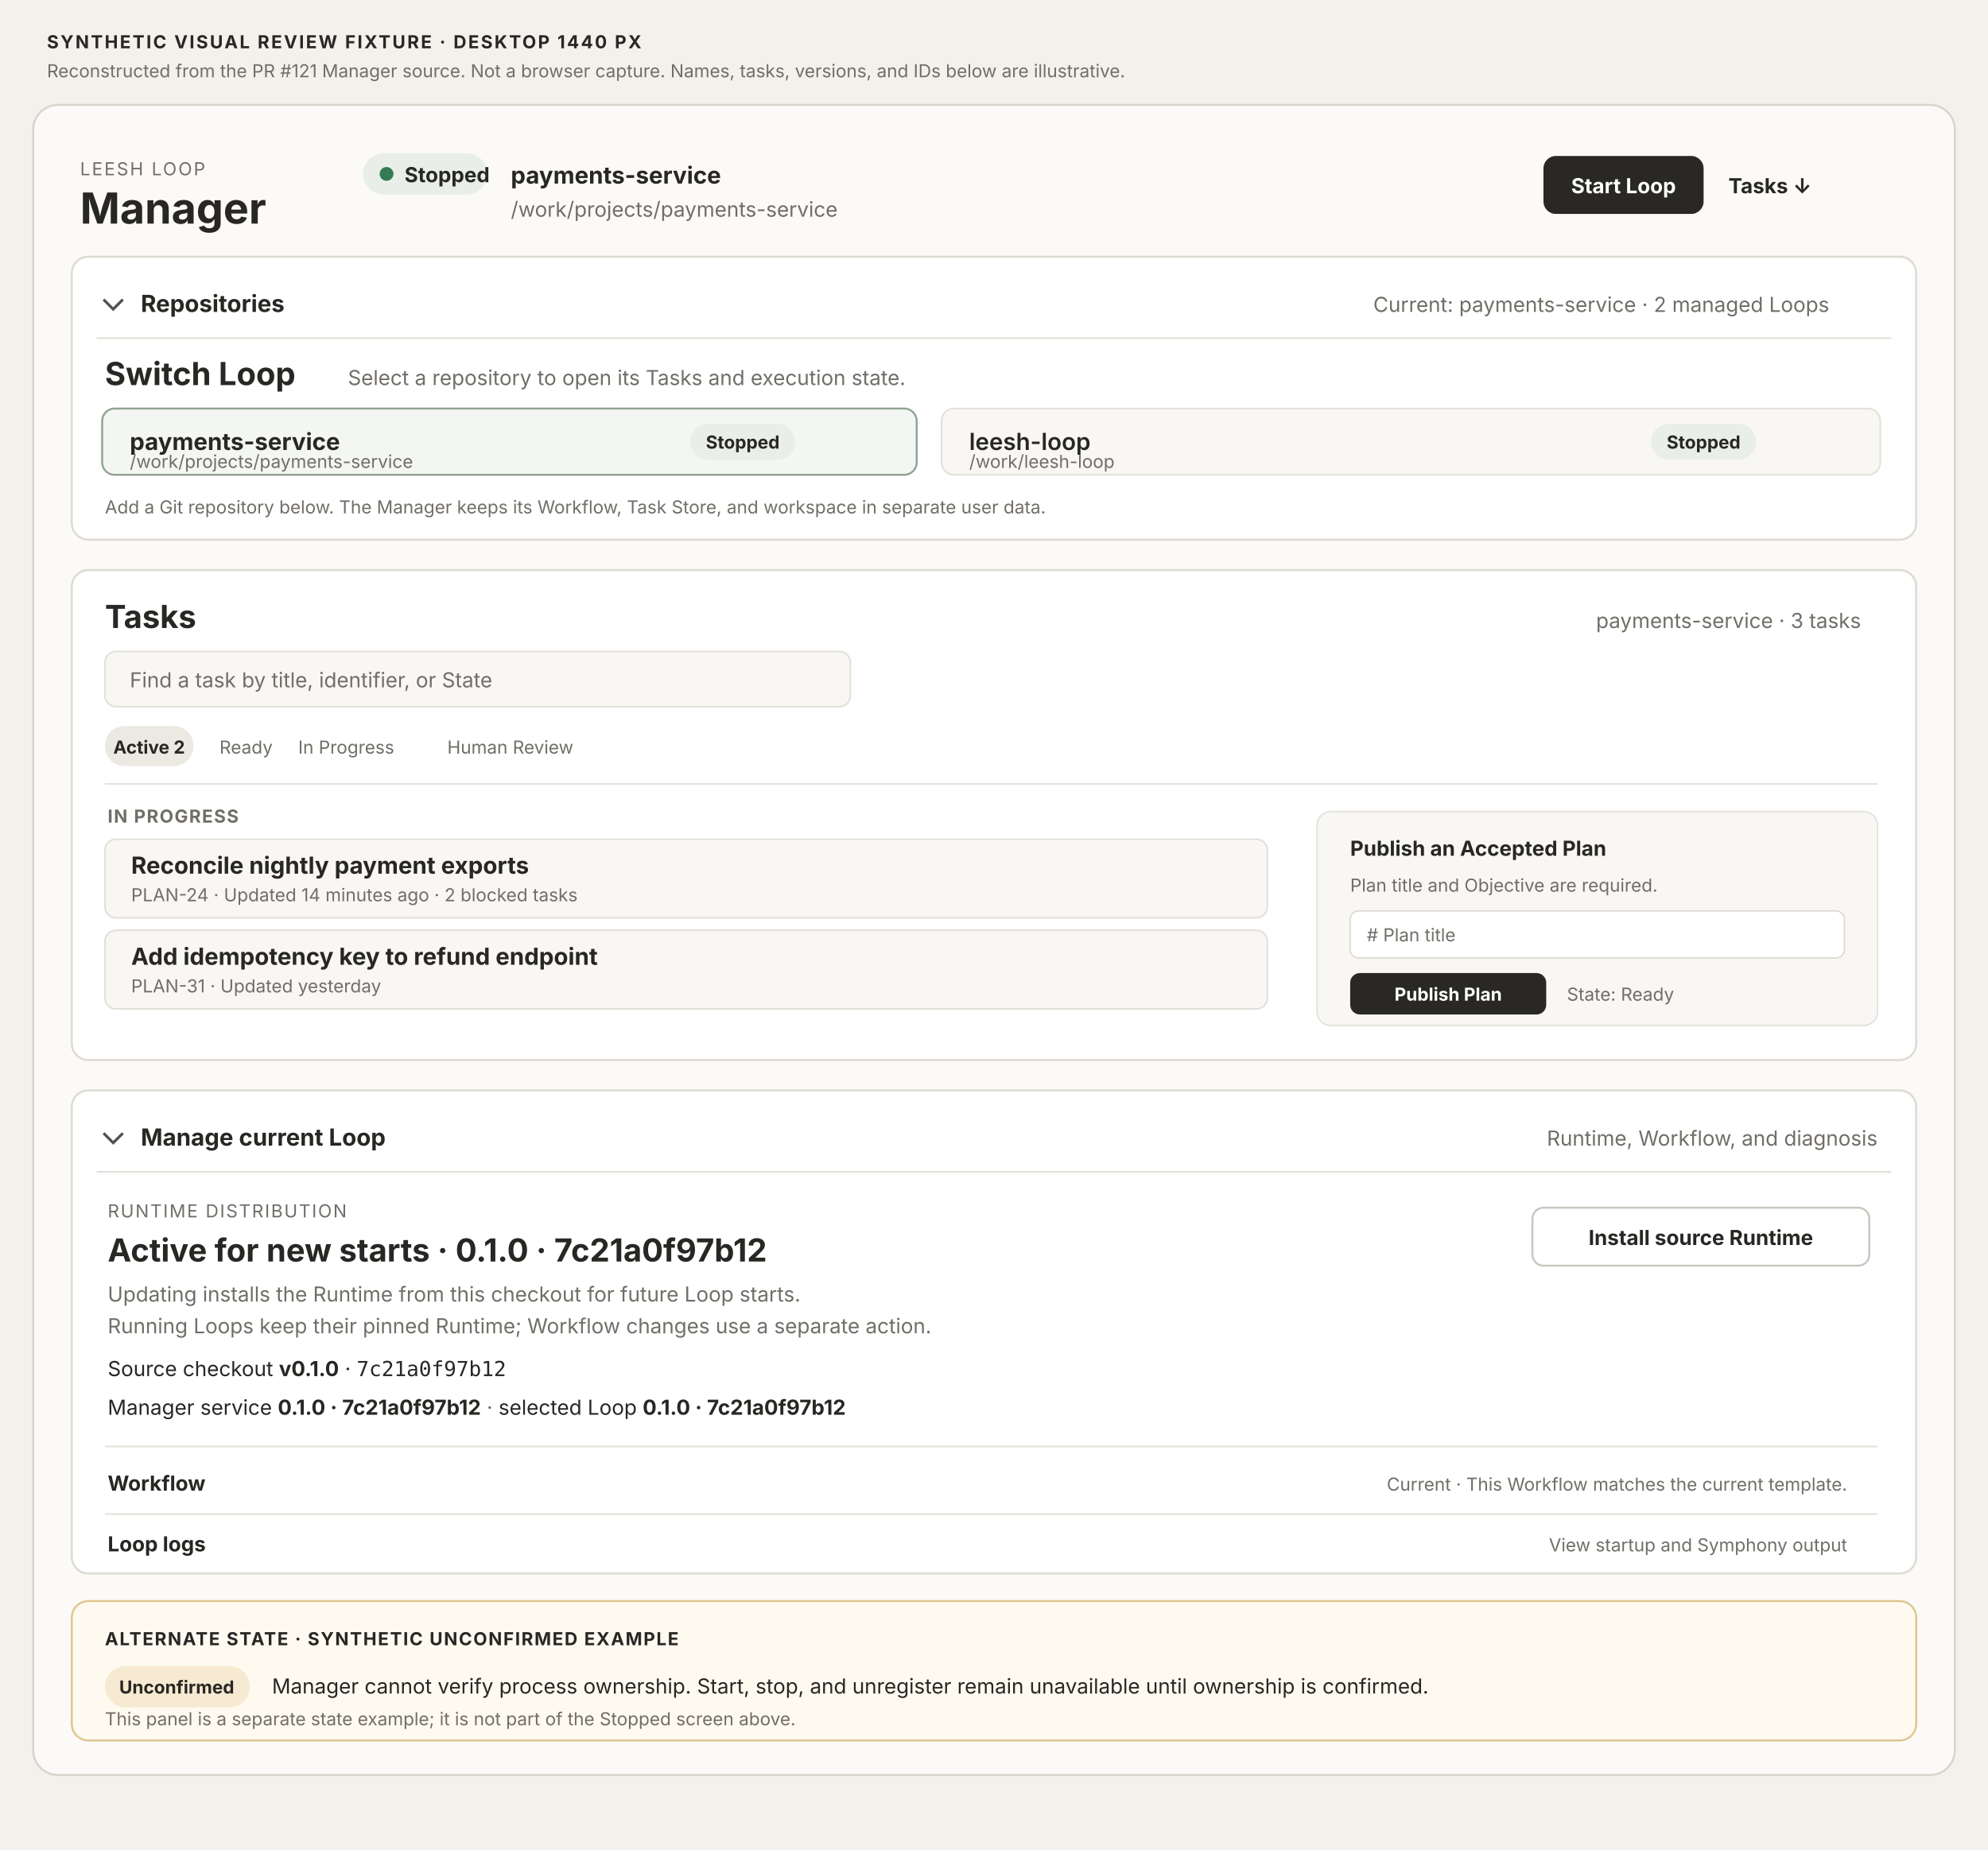
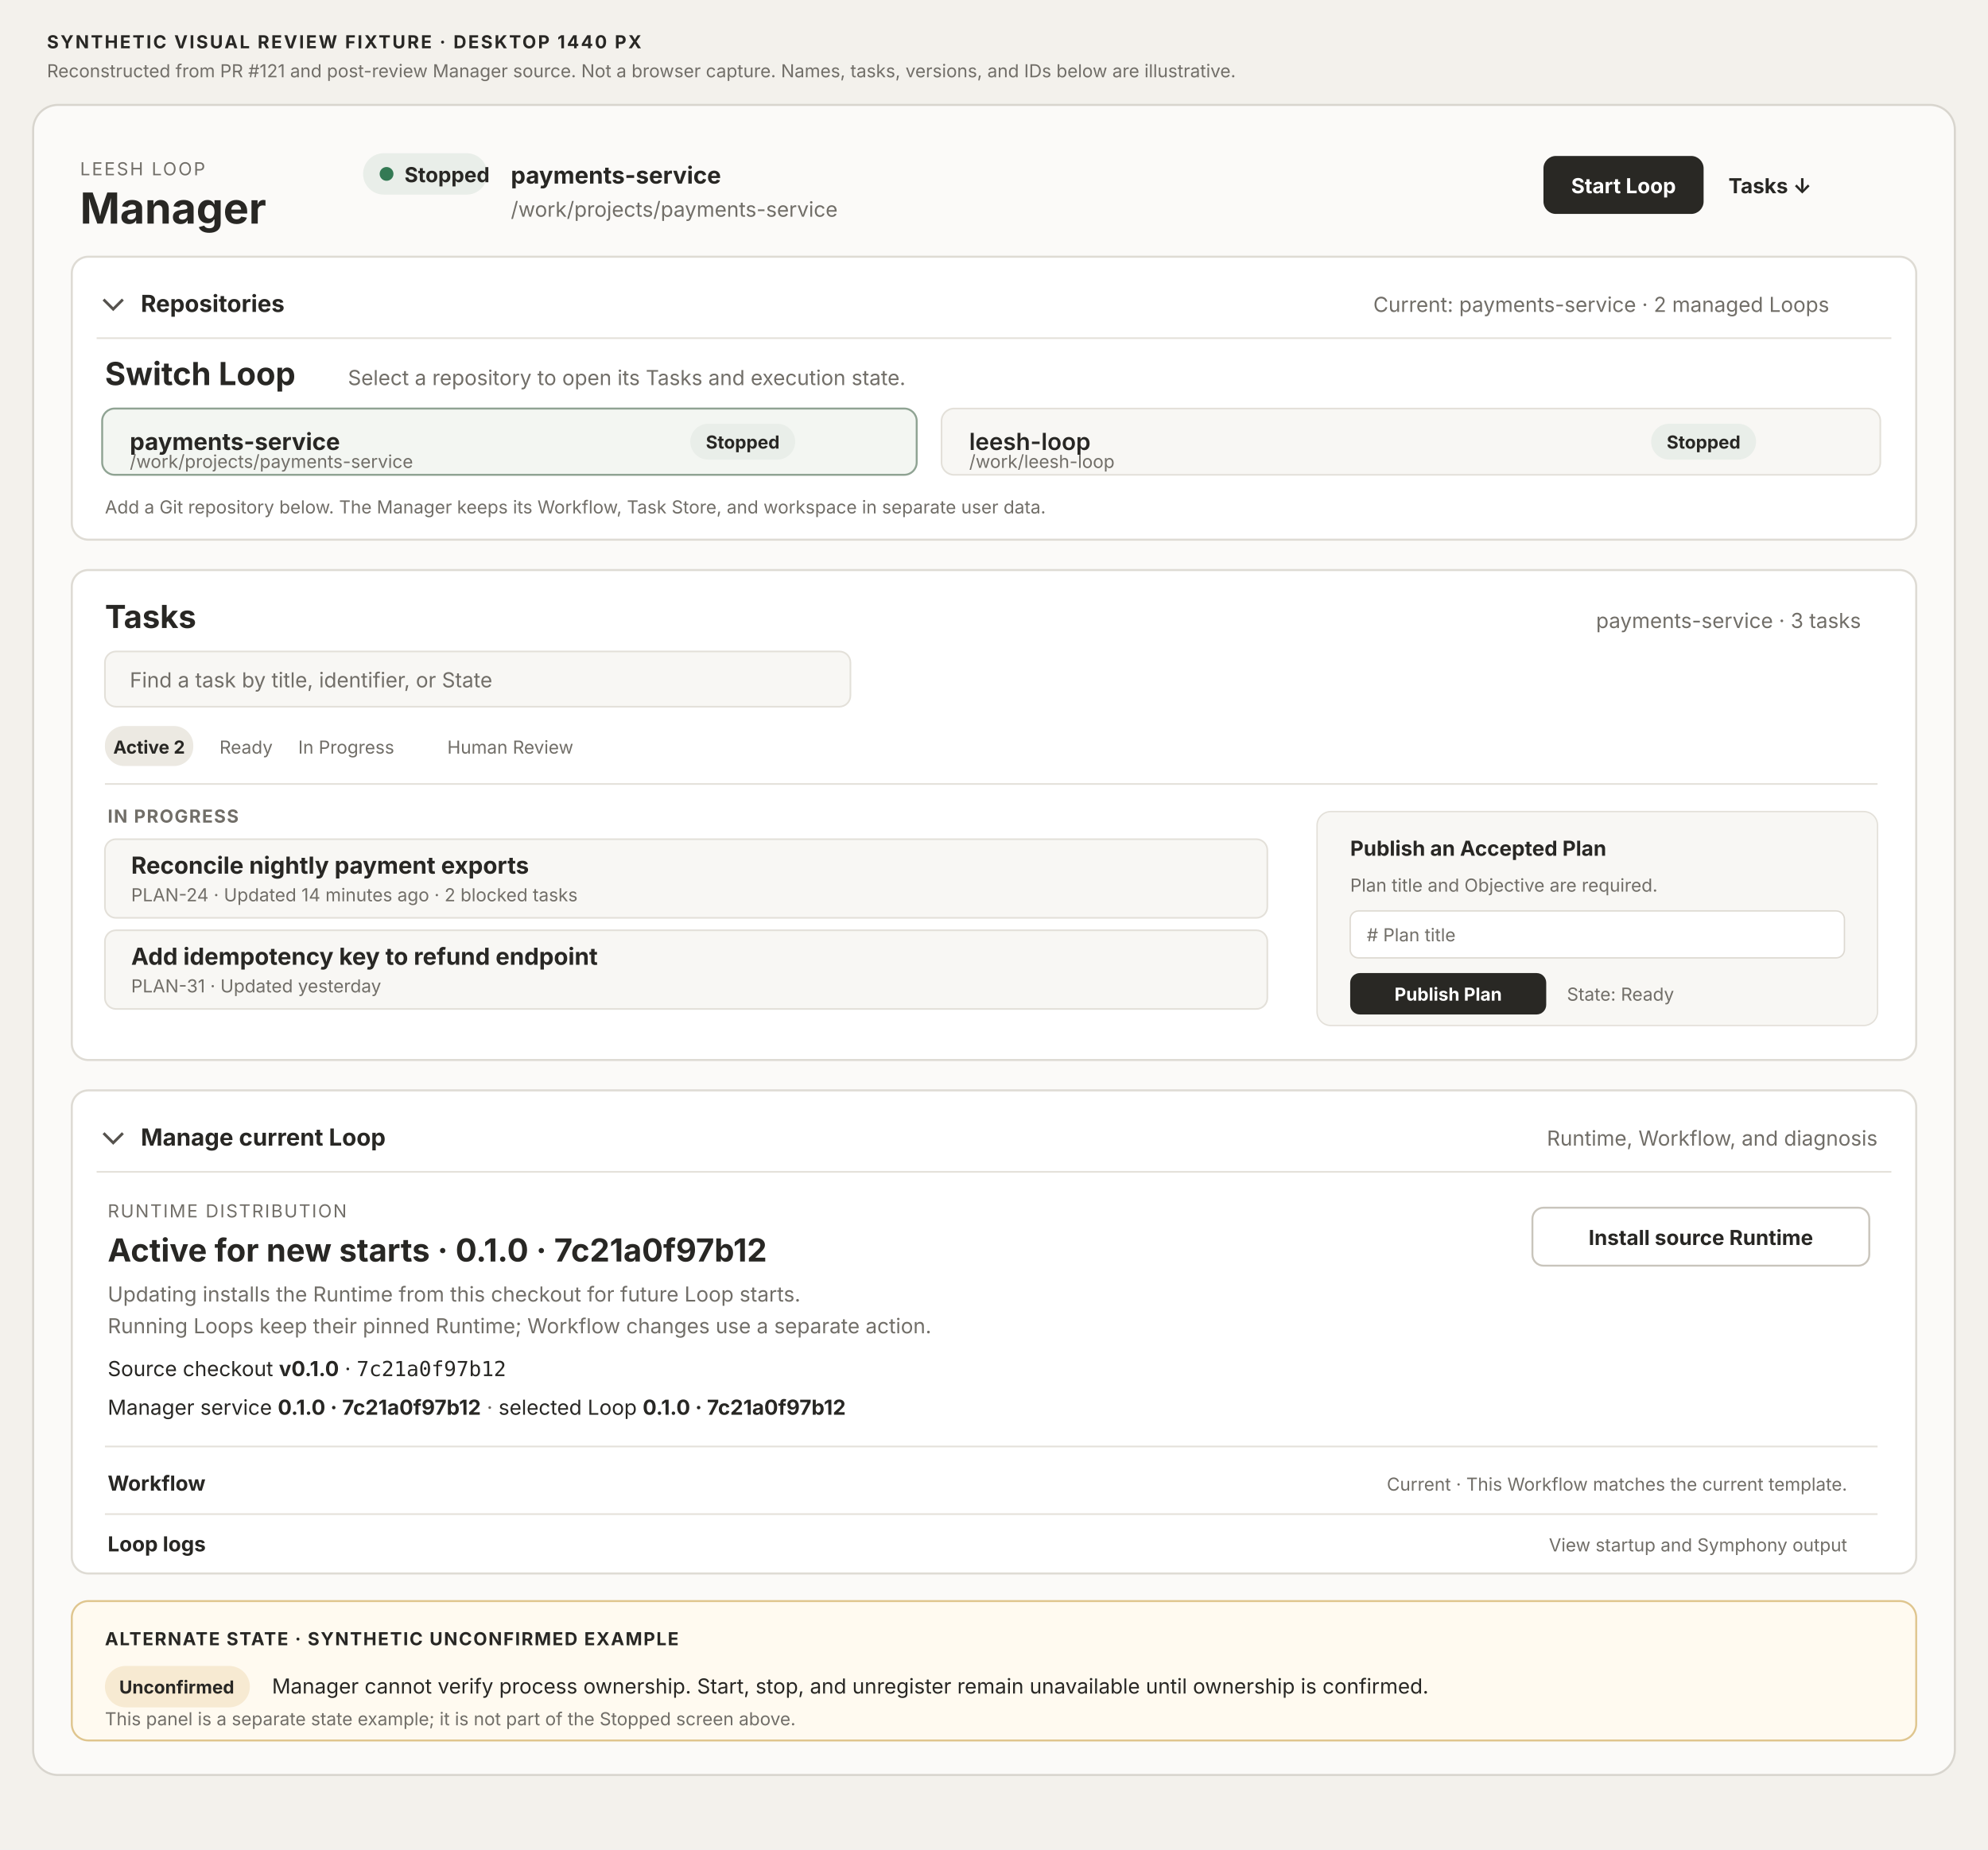
<svg xmlns="http://www.w3.org/2000/svg" width="1440" height="1340" viewBox="0 0 1440 1340" role="img" aria-labelledby="title description">
  <defs>
    <style>
      .text { font-family: Inter, ui-sans-serif, system-ui, sans-serif; fill: #282724; }
      .muted { fill: #716e68; }
      .tiny { font-size: 13px; }
      .small { font-size: 15px; }
      .body { font-size: 17px; }
      .heading { font-size: 23px; font-weight: 650; }
      .title { font-size: 31px; font-weight: 700; }
      .card { fill: #fff; stroke: #dedbd4; stroke-width: 1.5; }
      .soft { fill: #f8f7f4; stroke: #e3e0d9; stroke-width: 1.2; }
      .rule { stroke: #e4e1da; stroke-width: 1.2; }
      .button { fill: #292824; }
      .button-label { fill: #fff; }
      .button-secondary { fill: #fff; stroke: #c9c5bc; stroke-width: 1.4; }
    </style>
  </defs>
  <rect width="1440" height="1340" fill="#f3f1ec" />
  <text x="34" y="35" class="text tiny" font-weight="700" letter-spacing="1.3">SYNTHETIC VISUAL REVIEW FIXTURE · DESKTOP 1440 PX</text>
-   <text x="34" y="56" class="text tiny muted">Reconstructed from the PR #121 Manager source. Not a browser capture. Names, tasks, versions, and IDs below are illustrative.</text>
+   <text x="34" y="56" class="text tiny muted">Reconstructed from PR #121 and post-review Manager source. Not a browser capture. Names, tasks, versions, and IDs below are illustrative.</text>
  <rect x="24" y="76" width="1392" height="1210" rx="18" fill="#fbfaf8" stroke="#d8d5ce" stroke-width="1.5" />
  <text x="58" y="127" class="text tiny muted" letter-spacing="1.2">LEESH LOOP</text>
  <text x="58" y="162" class="text title">Manager</text>
  <rect x="263" y="111" width="90" height="30" rx="15" fill="#e9eee9" />
  <circle cx="280" cy="126" r="5" fill="#347a54" />
  <text x="293" y="132" class="text small" font-weight="650">Stopped</text>
  <text x="370" y="133" class="text body" font-weight="650">payments-service</text>
  <text x="370" y="157" class="text small muted">/work/projects/payments-service</text>
  <rect x="1118" y="113" width="116" height="42" rx="9" class="button" />
  <text x="1176" y="140" text-anchor="middle" class="text small button-label" font-weight="650">Start Loop</text>
  <text x="1252" y="140" class="text small" font-weight="650">Tasks ↓</text>
  <rect x="52" y="186" width="1336" height="205" rx="12" class="card" />
  <path d="M75 217 l7 7 7-7" fill="none" stroke="#55524d" stroke-width="2" />
  <text x="102" y="226" class="text body" font-weight="650">Repositories</text>
  <text x="1325" y="226" text-anchor="end" class="text small muted">Current: payments-service · 2 managed Loops</text>
  <line x1="70" y1="245" x2="1370" y2="245" class="rule" />
  <text x="76" y="279" class="text heading">Switch Loop</text>
  <text x="252" y="279" class="text small muted">Select a repository to open its Tasks and execution state.</text>
  <rect x="74" y="296" width="590" height="48" rx="9" fill="#f3f6f2" stroke="#8fa393" stroke-width="1.4" />
  <text x="94" y="326" class="text body" font-weight="650">payments-service</text>
  <rect x="500" y="307" width="76" height="26" rx="13" fill="#e9eee9" />
  <text x="538" y="325" text-anchor="middle" class="text tiny" font-weight="650">Stopped</text>
  <text x="94" y="339" class="text tiny muted">/work/projects/payments-service</text>
  <rect x="682" y="296" width="680" height="48" rx="9" class="soft" />
  <text x="702" y="326" class="text body" font-weight="600">leesh-loop</text>
  <rect x="1196" y="307" width="76" height="26" rx="13" fill="#e9eee9" />
  <text x="1234" y="325" text-anchor="middle" class="text tiny" font-weight="650">Stopped</text>
  <text x="702" y="339" class="text tiny muted">/work/leesh-loop</text>
  <text x="76" y="372" class="text tiny muted">Add a Git repository below. The Manager keeps its Workflow, Task Store, and workspace in separate user data.</text>
  <rect x="52" y="413" width="1336" height="355" rx="12" class="card" />
  <text x="76" y="455" class="text heading">Tasks</text>
  <text x="1348" y="455" text-anchor="end" class="text small muted">payments-service · 3 tasks</text>
  <rect x="76" y="472" width="540" height="40" rx="8" class="soft" />
  <text x="94" y="498" class="text small muted">Find a task by title, identifier, or State</text>
  <rect x="76" y="526" width="64" height="29" rx="14" fill="#ece9e2" />
  <text x="108" y="546" text-anchor="middle" class="text tiny" font-weight="650">Active 2</text>
  <text x="159" y="546" class="text tiny muted">Ready</text>
  <text x="216" y="546" class="text tiny muted">In Progress</text>
  <text x="324" y="546" class="text tiny muted">Human Review</text>
  <line x1="76" y1="568" x2="1360" y2="568" class="rule" />
  <text x="78" y="596" class="text tiny muted" font-weight="700" letter-spacing=".8">IN PROGRESS</text>
  <rect x="76" y="608" width="842" height="57" rx="8" class="soft" />
  <text x="95" y="633" class="text body" font-weight="650">Reconcile nightly payment exports</text>
  <text x="95" y="653" class="text tiny muted">PLAN-24 · Updated 14 minutes ago · 2 blocked tasks</text>
  <rect x="76" y="674" width="842" height="57" rx="8" class="soft" />
  <text x="95" y="699" class="text body" font-weight="650">Add idempotency key to refund endpoint</text>
  <text x="95" y="719" class="text tiny muted">PLAN-31 · Updated yesterday</text>
  <rect x="954" y="588" width="406" height="155" rx="10" fill="#f8f7f4" stroke="#e3e0d9" />
  <text x="978" y="620" class="text small" font-weight="650">Publish an Accepted Plan</text>
  <text x="978" y="646" class="text tiny muted">Plan title and Objective are required.</text>
  <rect x="978" y="660" width="358" height="34" rx="6" fill="#fff" stroke="#ddd9d1" />
  <text x="990" y="682" class="text tiny muted"># Plan title</text>
  <rect x="978" y="705" width="142" height="30" rx="7" class="button" />
  <text x="1049" y="725" text-anchor="middle" class="text tiny button-label" font-weight="650">Publish Plan</text>
  <text x="1135" y="725" class="text tiny muted">State: Ready</text>
  <rect x="52" y="790" width="1336" height="350" rx="12" class="card" />
  <path d="M75 821 l7 7 7-7" fill="none" stroke="#55524d" stroke-width="2" />
  <text x="102" y="830" class="text body" font-weight="650">Manage current Loop</text>
  <text x="1360" y="830" text-anchor="end" class="text small muted">Runtime, Workflow, and diagnosis</text>
  <line x1="70" y1="849" x2="1370" y2="849" class="rule" />
  <text x="78" y="882" class="text tiny muted" letter-spacing="1">RUNTIME DISTRIBUTION</text>
  <text x="78" y="914" class="text heading">Active for new starts · 0.1.0 · 7c21a0f97b12</text>
  <text x="78" y="943" class="text small muted">Updating installs the Runtime from this checkout for future Loop starts.</text>
  <text x="78" y="966" class="text small muted">Running Loops keep their pinned Runtime; Workflow changes use a separate action.</text>
  <text x="78" y="997" class="text small">Source checkout <tspan font-weight="650">v0.1.0</tspan> · <tspan font-family="monospace">7c21a0f97b12</tspan>
  </text>
  <text x="78" y="1025" class="text small">Manager service <tspan font-weight="650">0.1.0 · 7c21a0f97b12</tspan>
    <tspan class="muted">·</tspan> selected Loop <tspan font-weight="650">0.1.0 · 7c21a0f97b12</tspan>
  </text>
  <rect x="1110" y="875" width="244" height="42" rx="8" class="button-secondary" />
  <text x="1232" y="902" text-anchor="middle" class="text small" font-weight="650">Install source Runtime</text>
  <line x1="76" y1="1048" x2="1360" y2="1048" class="rule" />
  <text x="78" y="1080" class="text small" font-weight="650">Workflow</text>
  <text x="1338" y="1080" text-anchor="end" class="text tiny muted">Current · This Workflow matches the current template.</text>
  <line x1="76" y1="1097" x2="1360" y2="1097" class="rule" />
  <text x="78" y="1124" class="text small" font-weight="650">Loop logs</text>
  <text x="1338" y="1124" text-anchor="end" class="text tiny muted">View startup and Symphony output</text>
  <rect x="52" y="1160" width="1336" height="101" rx="12" fill="#fffaf0" stroke="#dfc58e" stroke-width="1.4" />
  <text x="76" y="1192" class="text tiny" fill="#77521c" font-weight="700" letter-spacing=".9">ALTERNATE STATE · SYNTHETIC UNCONFIRMED EXAMPLE</text>
  <rect x="76" y="1207" width="105" height="30" rx="15" fill="#f7ead2" />
  <text x="128" y="1227" text-anchor="middle" class="text tiny" fill="#77521c" font-weight="700">Unconfirmed</text>
  <text x="197" y="1227" class="text small">Manager cannot verify process ownership. Start, stop, and unregister remain unavailable until ownership is confirmed.</text>
  <text x="76" y="1250" class="text tiny muted">This panel is a separate state example; it is not part of the Stopped screen above.</text>
</svg>
